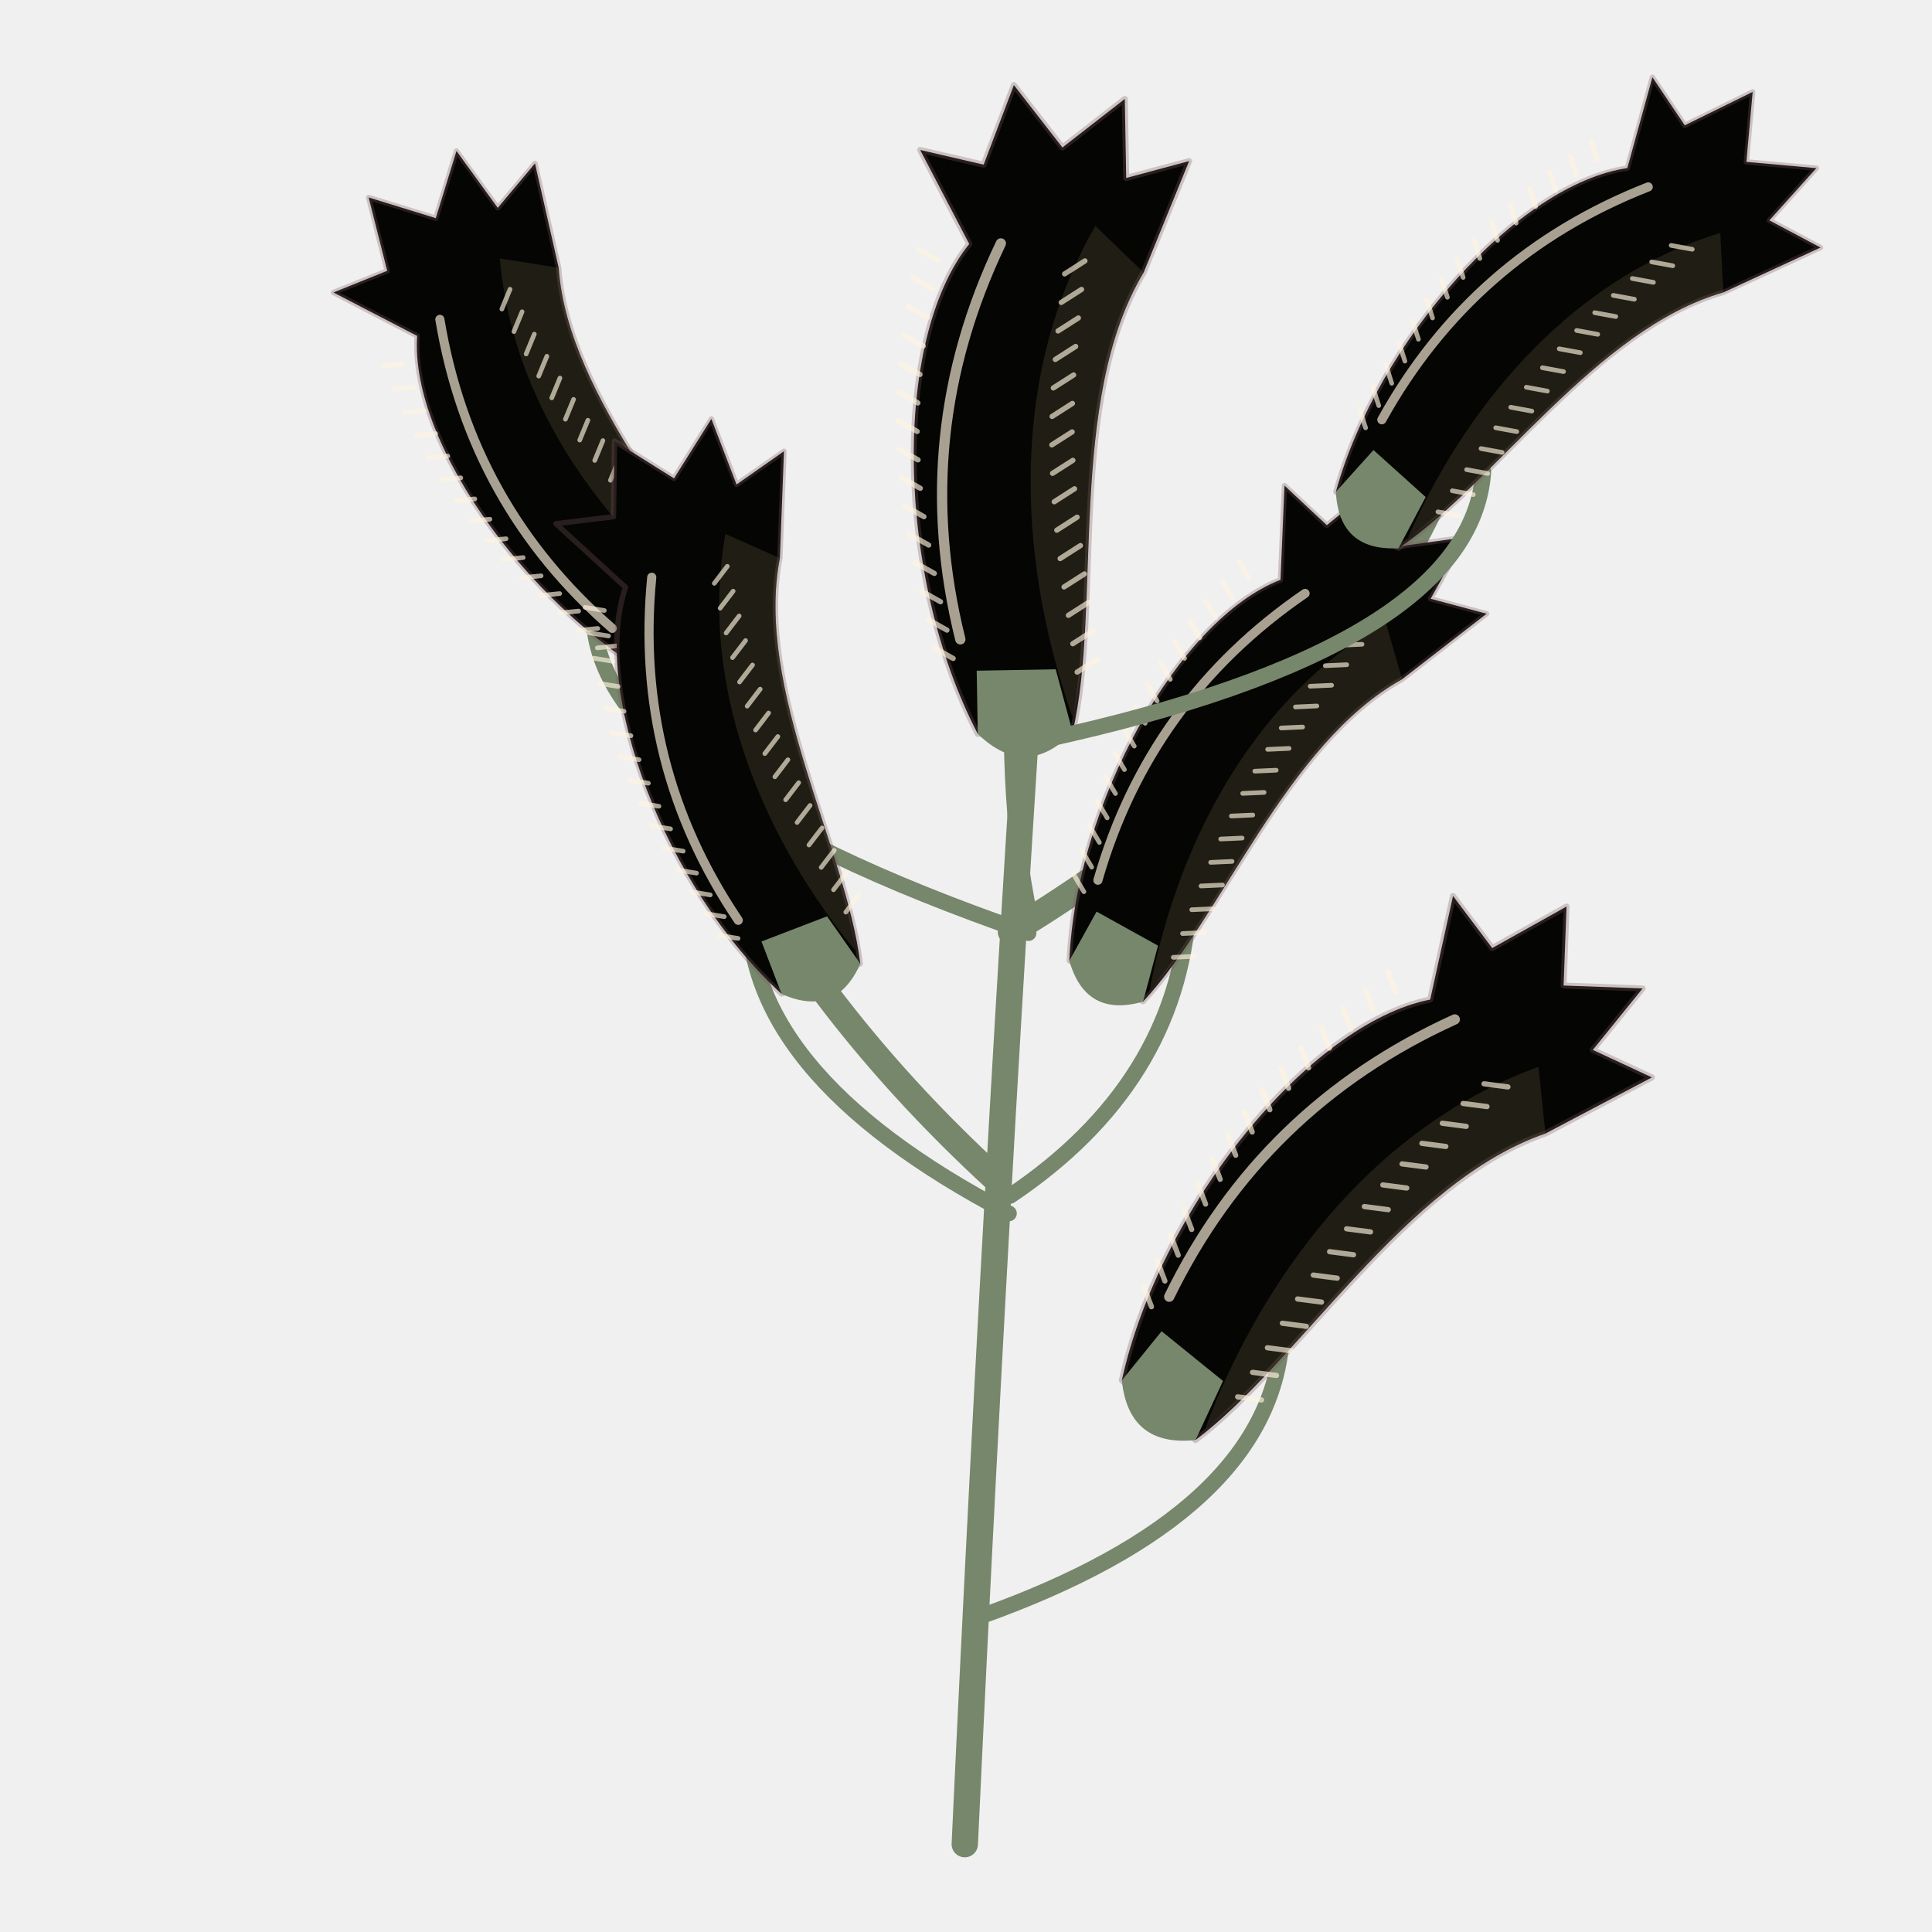
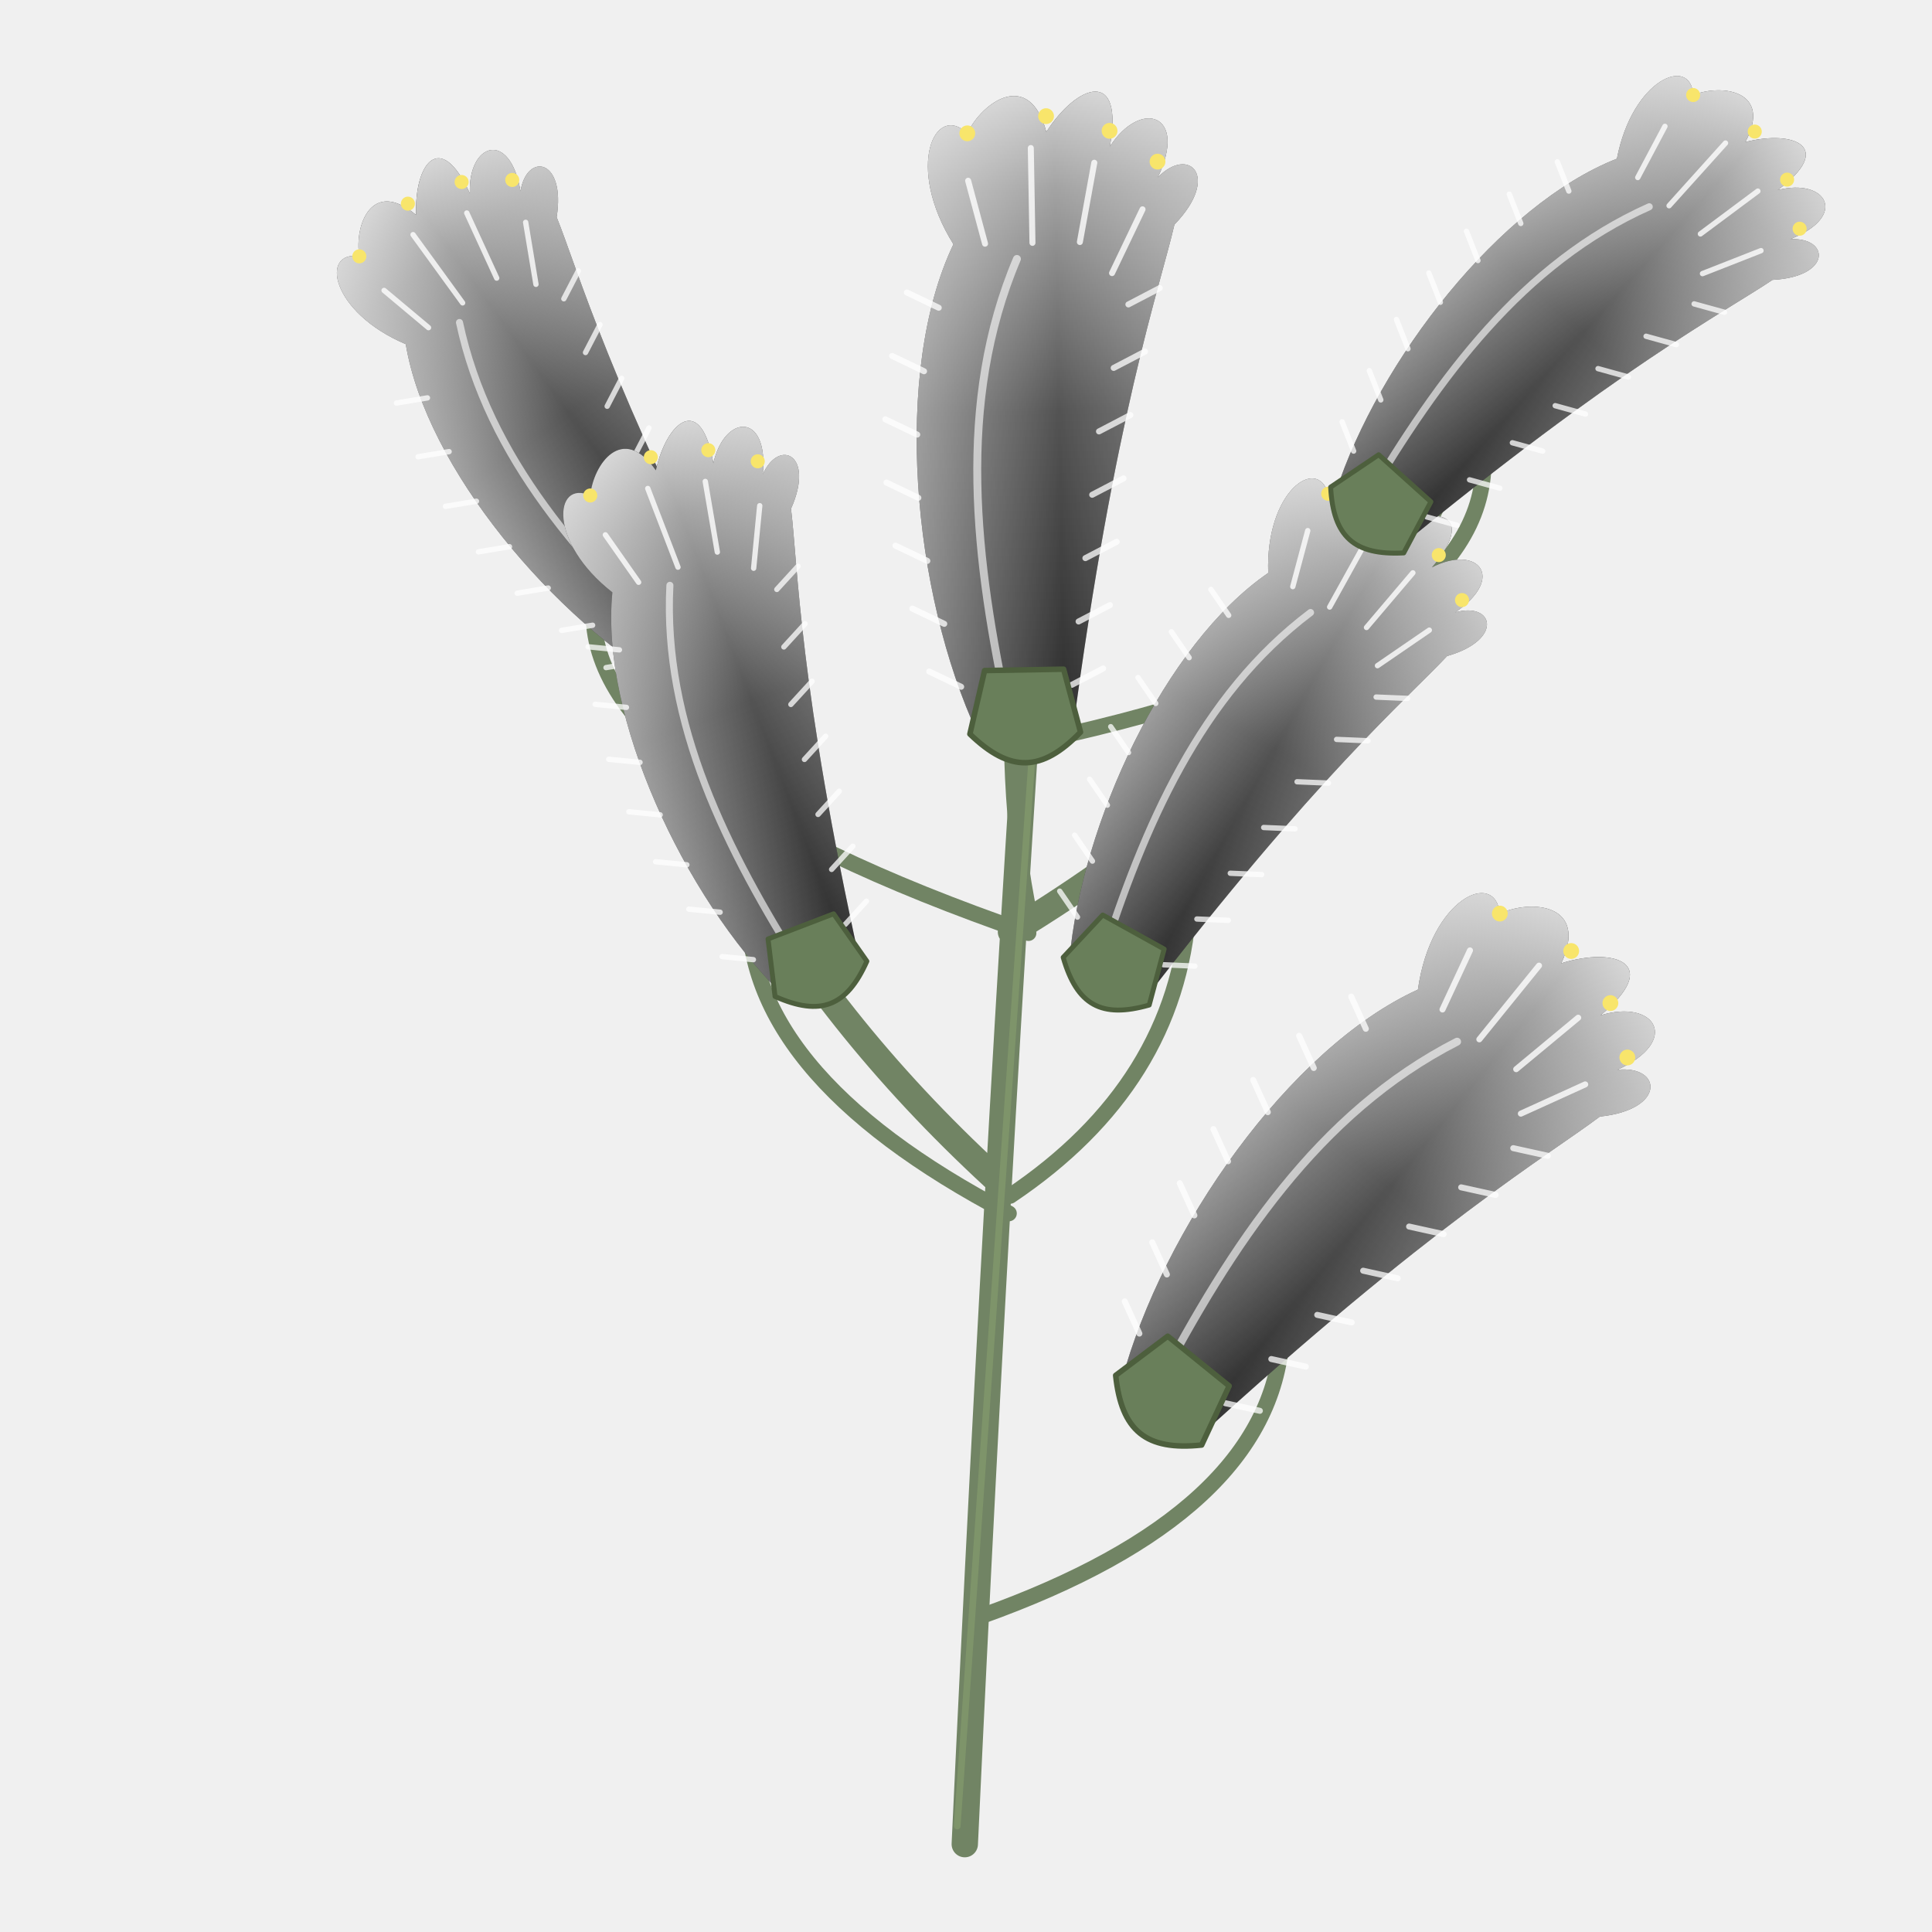
<svg xmlns="http://www.w3.org/2000/svg" width="110" height="110" viewBox="0 0 110 110" stroke-linecap="round" stroke-linejoin="round">
+   <defs>
+     <linearGradient id="paw-velvet" x1="0" y1="1" x2="0" y2="0">
+       <stop offset="0%" stop-color="#ffffff" stop-opacity="0.08" />
+       <stop offset="50%" stop-color="#ffffff" stop-opacity="0.25" />
+       <stop offset="85%" stop-color="#ffffff" stop-opacity="0.6" />
+       <stop offset="100%" stop-color="#ffffff" stop-opacity="0.8" />
+     </linearGradient>
+     <linearGradient id="paw-rim" x1="0" y1="0" x2="1" y2="0">
+       <stop offset="0%" stop-color="#ffffff" stop-opacity="0.5" />
+       <stop offset="50%" stop-color="#ffffff" stop-opacity="0.1" />
+       <stop offset="100%" stop-color="#ffffff" stop-opacity="0.4" />
+     </linearGradient>
+     <g id="kangaroo-paw-flower">
+       <path d="M-3 13                C-7 4 -8 -10 -4 -18                C-7 -23 -5 -27 -3 -25                C-2 -27 1 -29 2 -25                C4 -28 7 -29 6 -24                C8 -27 11 -26 9 -22                C11 -24 13 -22 10 -19                C9 -15 6 -7 3 13 Z" fill="__COLOR__" />
+       <path d="M-3 13 C-7 4 -8 -10 -4 -18 C-7 -23 -5 -27 -3 -25 C-2 -27 1 -29 2 -25 C4 -28 7 -29 6 -24 C8 -27 11 -26 9 -22 C11 -24 13 -22 10 -19 C9 -15 6 -7 3 13 Z" fill="url(#paw-velvet)" />
+       <path d="M-3 13 C-7 4 -8 -10 -4 -18 C-7 -23 -5 -27 -3 -25 C-2 -27 1 -29 2 -25 C4 -28 7 -29 6 -24 C8 -27 11 -26 9 -22 C11 -24 13 -22 10 -19 C9 -15 6 -7 3 13 Z" fill="url(#paw-rim)" />
+       <path d="M-3 -22 L-2 -18 M1 -24 L1 -18 M5 -23 L4 -18 M8 -20 L6 -16" fill="none" stroke="#ffffff" stroke-width="0.38" opacity="0.8" />
+       <circle cx="-3" cy="-25" r="0.5" fill="#f8e56b" />
+       <circle cx="2" cy="-26" r="0.5" fill="#f8e56b" />
+       <circle cx="6" cy="-25" r="0.5" fill="#f8e56b" />
+       <circle cx="9" cy="-23" r="0.5" fill="#f8e56b" />
+       <path d="M-4 10 L-6 9 M-5 6 L-7 5 M-6 2 L-8 1 M-6.5 -2 L-8.5 -3 M-6.5 -6 L-8.5 -7 M-6 -10 L-8 -11 M-5 -14 L-7 -15" fill="none" stroke="#ffffff" stroke-width="0.38" opacity="0.75" />
+       <path d="M3 10 L5 9 M3.5 6 L5.5 5 M4 2 L6 1 M4.5 -2 L6.5 -3 M5 -6 L7 -7 M6 -10 L8 -11 M7 -14 L9 -15" fill="none" stroke="#ffffff" stroke-width="0.38" opacity="0.75" />
+       <path d="M-1 12 C-3 2 -4 -8 0 -17" fill="none" stroke="#ffffff" stroke-width="0.5" opacity="0.6" />
+       <path d="M-3.5 13 C-1 15.5 1 15.5 3.5 13 L2.5 9 L-2.5 9 Z" fill="#697f5a" stroke="#4d5f3d" stroke-width="0.35" />
+     </g>
+   </defs>
  <g transform="rotate(4 55 104)">
-     <path d="M55 105Q54 62 54 24M54 67Q34 51 29 28M54 53Q78 36 79 14" fill="none" stroke="#76876b" stroke-width="1.5" opacity="1" />
-     <path d="M55 53Q29 46 29 36" fill="none" stroke="#76876b" stroke-width="0.9" opacity="1" />
+     <path d="M55 105 Q54 62 54 24              M54 67 Q34 51 29 28              M54 53 Q78 36 79 14" fill="none" stroke="#718464" stroke-width="1.5" />
+     <path d="M55 53 Q29 46 29 36" fill="none" stroke="#718464" stroke-width="0.9" />
+     <path d="M55 69 Q39 62 39 52" fill="none" stroke="#718464" stroke-width="0.9" />
+     <path d="M55 52 Q53 45 53 35" fill="none" stroke="#718464" stroke-width="0.9" />
+     <path d="M55 68 Q64 61 64 51" fill="none" stroke="#718464" stroke-width="0.9" />
+     <path d="M55 42 Q79 35 79 25" fill="none" stroke="#718464" stroke-width="0.9" />
+     <path d="M55 92 Q71 85 71 75" fill="none" stroke="#718464" stroke-width="0.9" />
+     <path d="M54.5 104 L54.5 30" fill="none" stroke="#8fa870" stroke-width="0.38" opacity="0.45" />
    <g transform="translate(29 31) rotate(-40) scale(0.8)">
-       <path d="M-3 13C-8 3 -8 -12 -3 -18L-6 -24L-2 -23L0 -28L3 -24L7 -27L7 -22L11 -23L8 -16C3 -8 5 5 3 13Z" fill="__COLOR__" stroke="#78585b" stroke-width="0.38" stroke-opacity=".3" />
-       <path d="M-3 13C-8 3 -8 -12 -3 -18L-6 -24L-2 -23L0 -28L3 -24L7 -27L7 -22L11 -23L8 -16C3 -8 5 5 3 13Z" fill="#fff5df" opacity="0.02" />
-       <path d="M3 12C0 3 -1 -9 5 -19L8 -16C3 -8 5 5 3 12Z" fill="#736b47" opacity=".24" />
-       <path d="M-4 7Q-7 -6 -1 -18" fill="none" stroke="#fff5df" stroke-width="0.65" opacity="0.65" />
-       <path d="M-5.0 -17.0l-1.2 -.7M3.0 -16.0l1.3 -.8M-5.371 -15.2l-1.2 -.7M2.753 -14.2l1.3 -.8M-5.719 -13.4l-1.2 -.7M2.521 -12.4l1.3 -.8M-6.022 -11.6l-1.2 -.7M2.318 -10.6l1.3 -.8M-6.262 -9.8l-1.2 -.7M2.159 -8.8l1.3 -.8M-6.423 -8.0l-1.2 -.7M2.051 -7.0l1.3 -.8M-6.496 -6.2l-1.2 -.7M2.003 -5.2l1.3 -.8M-6.476 -4.4l-1.2 -.7M2.016 -3.4l1.3 -.8M-6.364 -2.6l-1.2 -.7M2.091 -1.6l1.3 -.8M-6.167 -0.8l-1.2 -.7M2.222 0.2l1.3 -.8M-5.898 1.0l-1.2 -.7M2.402 2.0l1.3 -.8M-5.572 2.8l-1.2 -.7M2.618 3.8l1.3 -.8M-5.212 4.6l-1.2 -.7M2.859 5.6l1.3 -.8M-4.838 6.4l-1.2 -.7M3.108 7.4l1.3 -.8M-4.474 8.2l-1.2 -.7M3.351 9.2l1.3 -.8" fill="none" stroke="#fff5df" stroke-width="0.33" opacity="0.65" />
-       <path d="M-3 13Q0 16 3 13L2 9L-3 9Z" fill="#76876b" />
+       <use href="#kangaroo-paw-flower" />
    </g>
-     <path d="M55 69Q39 62 39 52" fill="none" stroke="#76876b" stroke-width="0.9" opacity="1" />
    <g transform="translate(39 47) rotate(-25) scale(0.8)">
-       <path d="M-3 13C-8 3 -8 -12 -3 -18L-6 -24L-2 -23L0 -28L3 -24L7 -27L7 -22L11 -23L8 -16C3 -8 5 5 3 13Z" fill="__COLOR__" stroke="#78585b" stroke-width="0.38" stroke-opacity=".3" />
-       <path d="M-3 13C-8 3 -8 -12 -3 -18L-6 -24L-2 -23L0 -28L3 -24L7 -27L7 -22L11 -23L8 -16C3 -8 5 5 3 13Z" fill="#fff5df" opacity="0.02" />
-       <path d="M3 12C0 3 -1 -9 5 -19L8 -16C3 -8 5 5 3 12Z" fill="#736b47" opacity=".24" />
-       <path d="M-4 7Q-7 -6 -1 -18" fill="none" stroke="#fff5df" stroke-width="0.65" opacity="0.65" />
-       <path d="M-5.0 -17.0l-1.2 -.7M3.0 -16.0l1.3 -.8M-5.371 -15.2l-1.2 -.7M2.753 -14.2l1.3 -.8M-5.719 -13.4l-1.2 -.7M2.521 -12.4l1.3 -.8M-6.022 -11.6l-1.2 -.7M2.318 -10.6l1.3 -.8M-6.262 -9.8l-1.2 -.7M2.159 -8.8l1.3 -.8M-6.423 -8.0l-1.2 -.7M2.051 -7.0l1.3 -.8M-6.496 -6.2l-1.2 -.7M2.003 -5.2l1.3 -.8M-6.476 -4.4l-1.2 -.7M2.016 -3.4l1.3 -.8M-6.364 -2.6l-1.2 -.7M2.091 -1.6l1.3 -.8M-6.167 -0.8l-1.2 -.7M2.222 0.2l1.3 -.8M-5.898 1.0l-1.2 -.7M2.402 2.0l1.3 -.8M-5.572 2.8l-1.2 -.7M2.618 3.8l1.3 -.8M-5.212 4.6l-1.2 -.7M2.859 5.6l1.3 -.8M-4.838 6.4l-1.2 -.7M3.108 7.4l1.3 -.8M-4.474 8.2l-1.2 -.7M3.351 9.2l1.3 -.8" fill="none" stroke="#fff5df" stroke-width="0.33" opacity="0.65" />
-       <path d="M-3 13Q0 16 3 13L2 9L-3 9Z" fill="#76876b" />
+       <use href="#kangaroo-paw-flower" />
    </g>
-     <path d="M55 52Q53 45 53 35" fill="none" stroke="#76876b" stroke-width="0.9" opacity="1" />
    <g transform="translate(53 30) rotate(-5) scale(0.9)">
-       <path d="M-3 13C-8 3 -8 -12 -3 -18L-6 -24L-2 -23L0 -28L3 -24L7 -27L7 -22L11 -23L8 -16C3 -8 5 5 3 13Z" fill="__COLOR__" stroke="#78585b" stroke-width="0.38" stroke-opacity=".3" />
-       <path d="M-3 13C-8 3 -8 -12 -3 -18L-6 -24L-2 -23L0 -28L3 -24L7 -27L7 -22L11 -23L8 -16C3 -8 5 5 3 13Z" fill="#fff5df" opacity="0.02" />
-       <path d="M3 12C0 3 -1 -9 5 -19L8 -16C3 -8 5 5 3 12Z" fill="#736b47" opacity=".24" />
-       <path d="M-4 7Q-7 -6 -1 -18" fill="none" stroke="#fff5df" stroke-width="0.65" opacity="0.65" />
-       <path d="M-5.0 -17.0l-1.2 -.7M3.0 -16.0l1.3 -.8M-5.371 -15.2l-1.2 -.7M2.753 -14.2l1.3 -.8M-5.719 -13.4l-1.2 -.7M2.521 -12.4l1.3 -.8M-6.022 -11.6l-1.2 -.7M2.318 -10.6l1.3 -.8M-6.262 -9.8l-1.2 -.7M2.159 -8.8l1.3 -.8M-6.423 -8.0l-1.2 -.7M2.051 -7.0l1.3 -.8M-6.496 -6.2l-1.2 -.7M2.003 -5.2l1.3 -.8M-6.476 -4.4l-1.2 -.7M2.016 -3.4l1.3 -.8M-6.364 -2.6l-1.2 -.7M2.091 -1.6l1.3 -.8M-6.167 -0.8l-1.2 -.7M2.222 0.2l1.3 -.8M-5.898 1.0l-1.2 -.7M2.402 2.0l1.3 -.8M-5.572 2.8l-1.2 -.7M2.618 3.8l1.3 -.8M-5.212 4.6l-1.2 -.7M2.859 5.6l1.3 -.8M-4.838 6.4l-1.2 -.7M3.108 7.4l1.3 -.8M-4.474 8.2l-1.2 -.7M3.351 9.2l1.3 -.8" fill="none" stroke="#fff5df" stroke-width="0.33" opacity="0.65" />
-       <path d="M-3 13Q0 16 3 13L2 9L-3 9Z" fill="#76876b" />
+       <use href="#kangaroo-paw-flower" />
    </g>
-     <path d="M55 68Q64 61 64 51" fill="none" stroke="#76876b" stroke-width="0.9" opacity="1" />
    <g transform="translate(64 46) rotate(25) scale(0.8)">
-       <path d="M-3 13C-8 3 -8 -12 -3 -18L-6 -24L-2 -23L0 -28L3 -24L7 -27L7 -22L11 -23L8 -16C3 -8 5 5 3 13Z" fill="__COLOR__" stroke="#78585b" stroke-width="0.38" stroke-opacity=".3" />
-       <path d="M-3 13C-8 3 -8 -12 -3 -18L-6 -24L-2 -23L0 -28L3 -24L7 -27L7 -22L11 -23L8 -16C3 -8 5 5 3 13Z" fill="#fff5df" opacity="0.02" />
-       <path d="M3 12C0 3 -1 -9 5 -19L8 -16C3 -8 5 5 3 12Z" fill="#736b47" opacity=".24" />
-       <path d="M-4 7Q-7 -6 -1 -18" fill="none" stroke="#fff5df" stroke-width="0.65" opacity="0.65" />
-       <path d="M-5.0 -17.0l-1.2 -.7M3.0 -16.0l1.3 -.8M-5.371 -15.2l-1.2 -.7M2.753 -14.2l1.3 -.8M-5.719 -13.4l-1.2 -.7M2.521 -12.4l1.3 -.8M-6.022 -11.6l-1.2 -.7M2.318 -10.6l1.3 -.8M-6.262 -9.8l-1.2 -.7M2.159 -8.8l1.3 -.8M-6.423 -8.0l-1.2 -.7M2.051 -7.0l1.3 -.8M-6.496 -6.2l-1.2 -.7M2.003 -5.2l1.3 -.8M-6.476 -4.4l-1.2 -.7M2.016 -3.4l1.3 -.8M-6.364 -2.6l-1.2 -.7M2.091 -1.6l1.3 -.8M-6.167 -0.8l-1.2 -.7M2.222 0.2l1.3 -.8M-5.898 1.0l-1.2 -.7M2.402 2.0l1.3 -.8M-5.572 2.8l-1.2 -.7M2.618 3.8l1.3 -.8M-5.212 4.6l-1.2 -.7M2.859 5.6l1.3 -.8M-4.838 6.4l-1.2 -.7M3.108 7.4l1.3 -.8M-4.474 8.2l-1.2 -.7M3.351 9.2l1.3 -.8" fill="none" stroke="#fff5df" stroke-width="0.33" opacity="0.65" />
-       <path d="M-3 13Q0 16 3 13L2 9L-3 9Z" fill="#76876b" />
+       <use href="#kangaroo-paw-flower" />
    </g>
-     <path d="M55 42Q79 35 79 25" fill="none" stroke="#76876b" stroke-width="0.9" opacity="1" />
    <g transform="translate(79 20) rotate(38) scale(0.8)">
-       <path d="M-3 13C-8 3 -8 -12 -3 -18L-6 -24L-2 -23L0 -28L3 -24L7 -27L7 -22L11 -23L8 -16C3 -8 5 5 3 13Z" fill="__COLOR__" stroke="#78585b" stroke-width="0.38" stroke-opacity=".3" />
-       <path d="M-3 13C-8 3 -8 -12 -3 -18L-6 -24L-2 -23L0 -28L3 -24L7 -27L7 -22L11 -23L8 -16C3 -8 5 5 3 13Z" fill="#fff5df" opacity="0.02" />
-       <path d="M3 12C0 3 -1 -9 5 -19L8 -16C3 -8 5 5 3 12Z" fill="#736b47" opacity=".24" />
-       <path d="M-4 7Q-7 -6 -1 -18" fill="none" stroke="#fff5df" stroke-width="0.65" opacity="0.65" />
-       <path d="M-5.0 -17.0l-1.2 -.7M3.0 -16.0l1.3 -.8M-5.371 -15.2l-1.2 -.7M2.753 -14.2l1.3 -.8M-5.719 -13.4l-1.2 -.7M2.521 -12.4l1.3 -.8M-6.022 -11.6l-1.2 -.7M2.318 -10.6l1.3 -.8M-6.262 -9.8l-1.2 -.7M2.159 -8.8l1.3 -.8M-6.423 -8.0l-1.2 -.7M2.051 -7.0l1.3 -.8M-6.496 -6.2l-1.2 -.7M2.003 -5.2l1.3 -.8M-6.476 -4.4l-1.2 -.7M2.016 -3.4l1.3 -.8M-6.364 -2.6l-1.2 -.7M2.091 -1.6l1.3 -.8M-6.167 -0.8l-1.2 -.7M2.222 0.2l1.3 -.8M-5.898 1.0l-1.2 -.7M2.402 2.0l1.3 -.8M-5.572 2.8l-1.2 -.7M2.618 3.8l1.3 -.8M-5.212 4.6l-1.2 -.7M2.859 5.6l1.3 -.8M-4.838 6.4l-1.2 -.7M3.108 7.4l1.3 -.8M-4.474 8.2l-1.2 -.7M3.351 9.2l1.3 -.8" fill="none" stroke="#fff5df" stroke-width="0.33" opacity="0.65" />
-       <path d="M-3 13Q0 16 3 13L2 9L-3 9Z" fill="#76876b" />
+       <use href="#kangaroo-paw-flower" />
    </g>
-     <path d="M55 92Q71 85 71 75" fill="none" stroke="#76876b" stroke-width="0.9" opacity="1" />
    <g transform="translate(71 70) rotate(35) scale(0.9)">
-       <path d="M-3 13C-8 3 -8 -12 -3 -18L-6 -24L-2 -23L0 -28L3 -24L7 -27L7 -22L11 -23L8 -16C3 -8 5 5 3 13Z" fill="__COLOR__" stroke="#78585b" stroke-width="0.38" stroke-opacity=".3" />
-       <path d="M-3 13C-8 3 -8 -12 -3 -18L-6 -24L-2 -23L0 -28L3 -24L7 -27L7 -22L11 -23L8 -16C3 -8 5 5 3 13Z" fill="#fff5df" opacity="0.02" />
-       <path d="M3 12C0 3 -1 -9 5 -19L8 -16C3 -8 5 5 3 12Z" fill="#736b47" opacity=".24" />
-       <path d="M-4 7Q-7 -6 -1 -18" fill="none" stroke="#fff5df" stroke-width="0.65" opacity="0.65" />
-       <path d="M-5.0 -17.0l-1.2 -.7M3.0 -16.0l1.3 -.8M-5.371 -15.2l-1.2 -.7M2.753 -14.2l1.3 -.8M-5.719 -13.4l-1.2 -.7M2.521 -12.4l1.3 -.8M-6.022 -11.6l-1.2 -.7M2.318 -10.6l1.3 -.8M-6.262 -9.8l-1.2 -.7M2.159 -8.8l1.3 -.8M-6.423 -8.0l-1.2 -.7M2.051 -7.0l1.3 -.8M-6.496 -6.2l-1.2 -.7M2.003 -5.2l1.3 -.8M-6.476 -4.4l-1.2 -.7M2.016 -3.4l1.3 -.8M-6.364 -2.6l-1.2 -.7M2.091 -1.6l1.3 -.8M-6.167 -0.8l-1.2 -.7M2.222 0.2l1.3 -.8M-5.898 1.0l-1.2 -.7M2.402 2.0l1.3 -.8M-5.572 2.8l-1.2 -.7M2.618 3.8l1.3 -.8M-5.212 4.6l-1.2 -.7M2.859 5.6l1.3 -.8M-4.838 6.4l-1.2 -.7M3.108 7.4l1.3 -.8M-4.474 8.2l-1.2 -.7M3.351 9.2l1.3 -.8" fill="none" stroke="#fff5df" stroke-width="0.33" opacity="0.65" />
-       <path d="M-3 13Q0 16 3 13L2 9L-3 9Z" fill="#76876b" />
+       <use href="#kangaroo-paw-flower" />
    </g>
  </g>
</svg>
